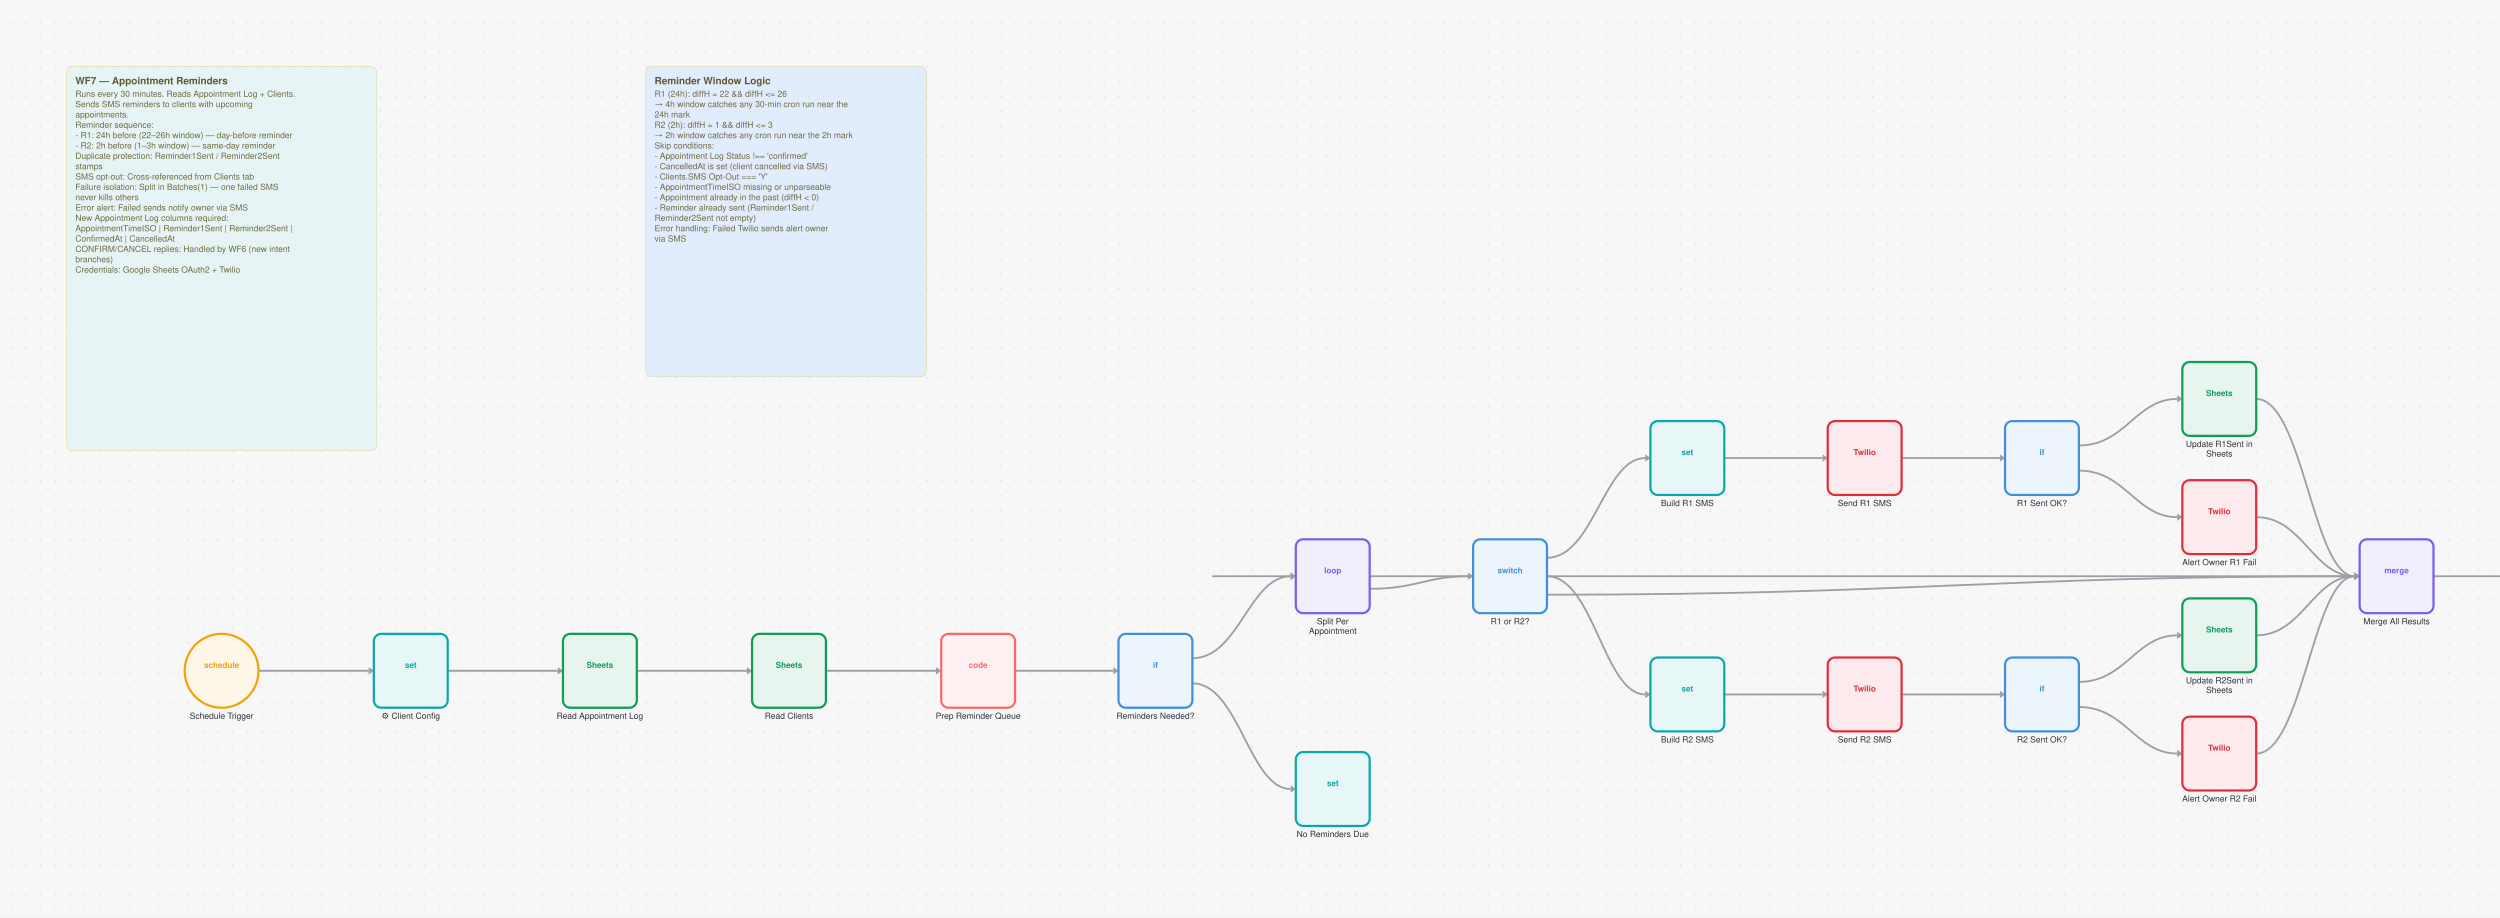
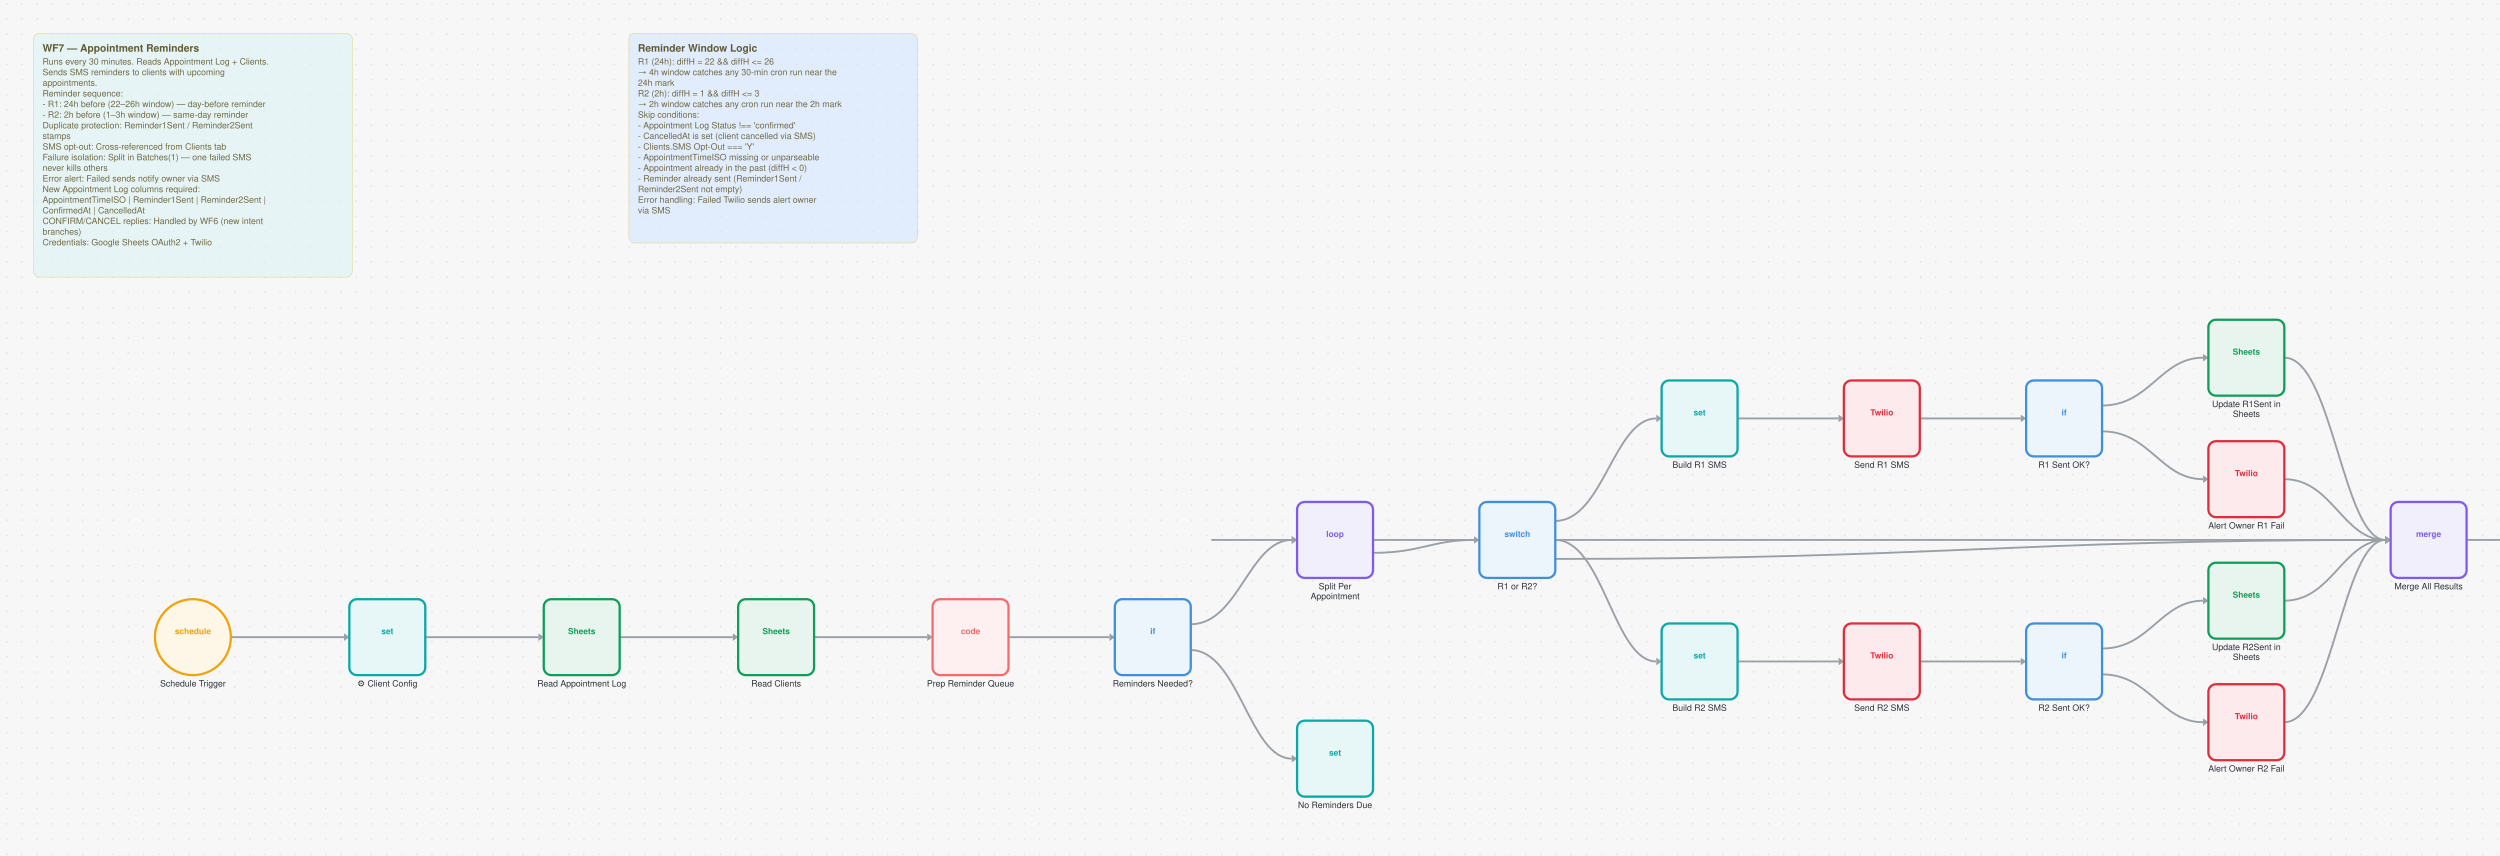
- <svg xmlns="http://www.w3.org/2000/svg" viewBox="-314 -650 3384 1242" width="1600" font-family="-apple-system,BlinkMacSystemFont,Segoe UI,Helvetica,Arial,sans-serif">
-   <rect x="-314" y="-650" width="3384" height="1242" fill="#f7f7f8" />
+ <svg xmlns="http://www.w3.org/2000/svg" viewBox="-268 -604.0 3292 1127.0" width="1600" font-family="-apple-system,BlinkMacSystemFont,Segoe UI,Helvetica,Arial,sans-serif">
+   <rect x="-268" y="-604.0" width="3292" height="1127.0" fill="#f7f7f8" />
  <defs>
    <pattern id="g" width="20" height="20" patternUnits="userSpaceOnUse">
      <circle cx="1" cy="1" r="1" fill="#dcdce0" />
    </pattern>
  </defs>
-   <rect x="-314" y="-650" width="3384" height="1242" fill="url(#g)" />
-   <rect x="-224" y="-560" width="420" height="520" rx="8" fill="#d9f2f2" fill-opacity="0.55" stroke="#d8cf7a" stroke-opacity="0.6" />
-   <text x="-212" y="-536" font-size="13.5" font-weight="700" fill="#5f5930">WF7 — Appointment Reminders</text>
-   <text x="-212" y="-519" font-size="11.5" fill="#6f6840">Runs every 30 minutes. Reads Appointment Log + Clients.</text>
-   <text x="-212" y="-505" font-size="11.5" fill="#6f6840">Sends SMS reminders to clients with upcoming</text>
-   <text x="-212" y="-491" font-size="11.5" fill="#6f6840">appointments.</text>
-   <text x="-212" y="-477" font-size="11.5" fill="#6f6840">Reminder sequence:</text>
-   <text x="-212" y="-463" font-size="11.5" fill="#6f6840">- R1: 24h before (22–26h window) — day-before reminder</text>
-   <text x="-212" y="-449" font-size="11.5" fill="#6f6840">- R2: 2h before (1–3h window) — same-day reminder</text>
-   <text x="-212" y="-435" font-size="11.5" fill="#6f6840">Duplicate protection: Reminder1Sent / Reminder2Sent</text>
-   <text x="-212" y="-421" font-size="11.5" fill="#6f6840">stamps</text>
-   <text x="-212" y="-407" font-size="11.5" fill="#6f6840">SMS opt-out: Cross-referenced from Clients tab</text>
-   <text x="-212" y="-393" font-size="11.5" fill="#6f6840">Failure isolation: Split in Batches(1) — one failed SMS</text>
-   <text x="-212" y="-379" font-size="11.5" fill="#6f6840">never kills others</text>
-   <text x="-212" y="-365" font-size="11.5" fill="#6f6840">Error alert: Failed sends notify owner via SMS</text>
-   <text x="-212" y="-351" font-size="11.5" fill="#6f6840">New Appointment Log columns required:</text>
-   <text x="-212" y="-337" font-size="11.5" fill="#6f6840">AppointmentTimeISO | Reminder1Sent | Reminder2Sent |</text>
-   <text x="-212" y="-323" font-size="11.5" fill="#6f6840">ConfirmedAt | CancelledAt</text>
-   <text x="-212" y="-309" font-size="11.5" fill="#6f6840">CONFIRM/CANCEL replies: Handled by WF6 (new intent</text>
-   <text x="-212" y="-295" font-size="11.5" fill="#6f6840">branches)</text>
-   <text x="-212" y="-281" font-size="11.5" fill="#6f6840">Credentials: Google Sheets OAuth2 + Twilio</text>
-   <rect x="560" y="-560" width="380" height="420" rx="8" fill="#cfe4ff" fill-opacity="0.55" stroke="#d8cf7a" stroke-opacity="0.6" />
-   <text x="572" y="-536" font-size="13.5" font-weight="700" fill="#5f5930">Reminder Window Logic</text>
-   <text x="572" y="-519" font-size="11.5" fill="#6f6840">R1 (24h): diffH = 22 &amp;&amp; diffH &lt;= 26</text>
-   <text x="572" y="-505" font-size="11.5" fill="#6f6840">→ 4h window catches any 30-min cron run near the</text>
-   <text x="572" y="-491" font-size="11.5" fill="#6f6840">24h mark</text>
-   <text x="572" y="-477" font-size="11.5" fill="#6f6840">R2 (2h): diffH = 1 &amp;&amp; diffH &lt;= 3</text>
-   <text x="572" y="-463" font-size="11.5" fill="#6f6840">→ 2h window catches any cron run near the 2h mark</text>
-   <text x="572" y="-449" font-size="11.5" fill="#6f6840">Skip conditions:</text>
-   <text x="572" y="-435" font-size="11.5" fill="#6f6840">- Appointment Log Status !== 'confirmed'</text>
-   <text x="572" y="-421" font-size="11.5" fill="#6f6840">- CancelledAt is set (client cancelled via SMS)</text>
-   <text x="572" y="-407" font-size="11.5" fill="#6f6840">- Clients.SMS Opt-Out === 'Y'</text>
-   <text x="572" y="-393" font-size="11.5" fill="#6f6840">- AppointmentTimeISO missing or unparseable</text>
-   <text x="572" y="-379" font-size="11.5" fill="#6f6840">- Appointment already in the past (diffH &lt; 0)</text>
-   <text x="572" y="-365" font-size="11.5" fill="#6f6840">- Reminder already sent (Reminder1Sent /</text>
-   <text x="572" y="-351" font-size="11.5" fill="#6f6840">Reminder2Sent not empty)</text>
-   <text x="572" y="-337" font-size="11.5" fill="#6f6840">Error handling: Failed Twilio sends alert owner</text>
-   <text x="572" y="-323" font-size="11.5" fill="#6f6840">via SMS</text>
+   <rect x="-268" y="-604.0" width="3292" height="1127.0" fill="url(#g)" />
+   <rect x="-224" y="-560.0" width="420" height="321" rx="8" fill="#d9f2f2" fill-opacity="0.55" stroke="#d8cf7a" stroke-opacity="0.6" />
+   <text x="-212" y="-536.0" font-size="13.5" font-weight="700" fill="#5f5930">WF7 — Appointment Reminders</text>
+   <text x="-212" y="-519.0" font-size="11.5" fill="#6f6840">Runs every 30 minutes. Reads Appointment Log + Clients.</text>
+   <text x="-212" y="-505.0" font-size="11.5" fill="#6f6840">Sends SMS reminders to clients with upcoming</text>
+   <text x="-212" y="-491.0" font-size="11.5" fill="#6f6840">appointments.</text>
+   <text x="-212" y="-477.0" font-size="11.5" fill="#6f6840">Reminder sequence:</text>
+   <text x="-212" y="-463.0" font-size="11.5" fill="#6f6840">- R1: 24h before (22–26h window) — day-before reminder</text>
+   <text x="-212" y="-449.0" font-size="11.5" fill="#6f6840">- R2: 2h before (1–3h window) — same-day reminder</text>
+   <text x="-212" y="-435.0" font-size="11.5" fill="#6f6840">Duplicate protection: Reminder1Sent / Reminder2Sent</text>
+   <text x="-212" y="-421.0" font-size="11.5" fill="#6f6840">stamps</text>
+   <text x="-212" y="-407.0" font-size="11.5" fill="#6f6840">SMS opt-out: Cross-referenced from Clients tab</text>
+   <text x="-212" y="-393.0" font-size="11.5" fill="#6f6840">Failure isolation: Split in Batches(1) — one failed SMS</text>
+   <text x="-212" y="-379.0" font-size="11.5" fill="#6f6840">never kills others</text>
+   <text x="-212" y="-365.0" font-size="11.5" fill="#6f6840">Error alert: Failed sends notify owner via SMS</text>
+   <text x="-212" y="-351.0" font-size="11.5" fill="#6f6840">New Appointment Log columns required:</text>
+   <text x="-212" y="-337.0" font-size="11.5" fill="#6f6840">AppointmentTimeISO | Reminder1Sent | Reminder2Sent |</text>
+   <text x="-212" y="-323.0" font-size="11.5" fill="#6f6840">ConfirmedAt | CancelledAt</text>
+   <text x="-212" y="-309.0" font-size="11.5" fill="#6f6840">CONFIRM/CANCEL replies: Handled by WF6 (new intent</text>
+   <text x="-212" y="-295.0" font-size="11.5" fill="#6f6840">branches)</text>
+   <text x="-212" y="-281.0" font-size="11.5" fill="#6f6840">Credentials: Google Sheets OAuth2 + Twilio</text>
+   <rect x="560" y="-560.0" width="380" height="276" rx="8" fill="#cfe4ff" fill-opacity="0.55" stroke="#d8cf7a" stroke-opacity="0.6" />
+   <text x="572" y="-536.0" font-size="13.5" font-weight="700" fill="#5f5930">Reminder Window Logic</text>
+   <text x="572" y="-519.0" font-size="11.5" fill="#6f6840">R1 (24h): diffH = 22 &amp;&amp; diffH &lt;= 26</text>
+   <text x="572" y="-505.0" font-size="11.5" fill="#6f6840">→ 4h window catches any 30-min cron run near the</text>
+   <text x="572" y="-491.0" font-size="11.5" fill="#6f6840">24h mark</text>
+   <text x="572" y="-477.0" font-size="11.5" fill="#6f6840">R2 (2h): diffH = 1 &amp;&amp; diffH &lt;= 3</text>
+   <text x="572" y="-463.0" font-size="11.5" fill="#6f6840">→ 2h window catches any cron run near the 2h mark</text>
+   <text x="572" y="-449.0" font-size="11.5" fill="#6f6840">Skip conditions:</text>
+   <text x="572" y="-435.0" font-size="11.5" fill="#6f6840">- Appointment Log Status !== 'confirmed'</text>
+   <text x="572" y="-421.0" font-size="11.5" fill="#6f6840">- CancelledAt is set (client cancelled via SMS)</text>
+   <text x="572" y="-407.0" font-size="11.5" fill="#6f6840">- Clients.SMS Opt-Out === 'Y'</text>
+   <text x="572" y="-393.0" font-size="11.5" fill="#6f6840">- AppointmentTimeISO missing or unparseable</text>
+   <text x="572" y="-379.0" font-size="11.5" fill="#6f6840">- Appointment already in the past (diffH &lt; 0)</text>
+   <text x="572" y="-365.0" font-size="11.5" fill="#6f6840">- Reminder already sent (Reminder1Sent /</text>
+   <text x="572" y="-351.0" font-size="11.5" fill="#6f6840">Reminder2Sent not empty)</text>
+   <text x="572" y="-337.0" font-size="11.5" fill="#6f6840">Error handling: Failed Twilio sends alert owner</text>
+   <text x="572" y="-323.0" font-size="11.5" fill="#6f6840">via SMS</text>
  <g fill="none" stroke="#9aa0a6" stroke-width="2.5">
-     <path d="M36,258 C106,258 122,258 185,258" />
-     <path d="M185,253 L192,258 L185,263" fill="#9aa0a6" stroke="none" />
-     <path d="M292,258 C362,258 378,258 441,258" />
-     <path d="M441,253 L448,258 L441,263" fill="#9aa0a6" stroke="none" />
-     <path d="M548,258 C618,258 634,258 697,258" />
-     <path d="M697,253 L704,258 L697,263" fill="#9aa0a6" stroke="none" />
-     <path d="M804,258 C874,258 890,258 953,258" />
-     <path d="M953,253 L960,258 L953,263" fill="#9aa0a6" stroke="none" />
-     <path d="M1060,258 C1123,258 1137,258 1193,258" />
-     <path d="M1193,253 L1200,258 L1193,263" fill="#9aa0a6" stroke="none" />
-     <path d="M1300,241 C1363,241 1377,130 1433,130" />
-     <path d="M1433,125 L1440,130 L1433,135" fill="#9aa0a6" stroke="none" />
-     <path d="M1300,275 C1363,275 1377,418 1433,418" />
-     <path d="M1433,413 L1440,418 L1433,423" fill="#9aa0a6" stroke="none" />
-     <path d="M1540,147 C1603,147 1617,130 1673,130" />
-     <path d="M1673,125 L1680,130 L1673,135" fill="#9aa0a6" stroke="none" />
-     <path d="M1780,105 C1843,105 1857,-30 1913,-30" />
-     <path d="M1913,-35 L1920,-30 L1913,-25" fill="#9aa0a6" stroke="none" />
-     <path d="M1780,130 C1843,130 1857,290 1913,290" />
-     <path d="M1913,285 L1920,290 L1913,295" fill="#9aa0a6" stroke="none" />
-     <path d="M1780,155 C2275,155 2385,130 2873,130" />
-     <path d="M2873,125 L2880,130 L2873,135" fill="#9aa0a6" stroke="none" />
-     <path d="M2020,-30 C2083,-30 2097,-30 2153,-30" />
-     <path d="M2153,-35 L2160,-30 L2153,-25" fill="#9aa0a6" stroke="none" />
-     <path d="M2260,-30 C2323,-30 2337,-30 2393,-30" />
-     <path d="M2393,-35 L2400,-30 L2393,-25" fill="#9aa0a6" stroke="none" />
-     <path d="M2500,-47 C2563,-47 2577,-110 2633,-110" />
-     <path d="M2633,-115 L2640,-110 L2633,-105" fill="#9aa0a6" stroke="none" />
-     <path d="M2500,-13 C2563,-13 2577,50 2633,50" />
-     <path d="M2633,45 L2640,50 L2633,55" fill="#9aa0a6" stroke="none" />
-     <path d="M2740,-110 C2803,-110 2817,130 2873,130" />
-     <path d="M2873,125 L2880,130 L2873,135" fill="#9aa0a6" stroke="none" />
-     <path d="M2740,50 C2803,50 2817,130 2873,130" />
-     <path d="M2873,125 L2880,130 L2873,135" fill="#9aa0a6" stroke="none" />
-     <path d="M2020,290 C2083,290 2097,290 2153,290" />
-     <path d="M2153,285 L2160,290 L2153,295" fill="#9aa0a6" stroke="none" />
-     <path d="M2260,290 C2323,290 2337,290 2393,290" />
-     <path d="M2393,285 L2400,290 L2393,295" fill="#9aa0a6" stroke="none" />
-     <path d="M2500,273 C2563,273 2577,210 2633,210" />
-     <path d="M2633,205 L2640,210 L2633,215" fill="#9aa0a6" stroke="none" />
-     <path d="M2500,307 C2563,307 2577,370 2633,370" />
-     <path d="M2633,365 L2640,370 L2633,375" fill="#9aa0a6" stroke="none" />
-     <path d="M2740,210 C2803,210 2817,130 2873,130" />
-     <path d="M2873,125 L2880,130 L2873,135" fill="#9aa0a6" stroke="none" />
-     <path d="M2740,370 C2803,370 2817,130 2873,130" />
-     <path d="M2873,125 L2880,130 L2873,135" fill="#9aa0a6" stroke="none" />
-     <path d="M2980,130 C3673,130 747,130 1433,130" />
-     <path d="M1433,125 L1440,130 L1433,135" fill="#9aa0a6" stroke="none" />
+     <path d="M36,235 C106,235 122,235 185,235" />
+     <path d="M185,230 L192,235 L185,240" fill="#9aa0a6" stroke="none" />
+     <path d="M292,235 C362,235 378,235 441,235" />
+     <path d="M441,230 L448,235 L441,240" fill="#9aa0a6" stroke="none" />
+     <path d="M548,235 C618,235 634,235 697,235" />
+     <path d="M697,230 L704,235 L697,240" fill="#9aa0a6" stroke="none" />
+     <path d="M804,235 C874,235 890,235 953,235" />
+     <path d="M953,230 L960,235 L953,240" fill="#9aa0a6" stroke="none" />
+     <path d="M1060,235 C1123,235 1137,235 1193,235" />
+     <path d="M1193,230 L1200,235 L1193,240" fill="#9aa0a6" stroke="none" />
+     <path d="M1300,218 C1363,218 1377,107 1433,107" />
+     <path d="M1433,102 L1440,107 L1433,112" fill="#9aa0a6" stroke="none" />
+     <path d="M1300,252 C1363,252 1377,395 1433,395" />
+     <path d="M1433,390 L1440,395 L1433,400" fill="#9aa0a6" stroke="none" />
+     <path d="M1540,124 C1603,124 1617,107 1673,107" />
+     <path d="M1673,102 L1680,107 L1673,112" fill="#9aa0a6" stroke="none" />
+     <path d="M1780,82 C1843,82 1857,-53 1913,-53" />
+     <path d="M1913,-58 L1920,-53 L1913,-48" fill="#9aa0a6" stroke="none" />
+     <path d="M1780,107 C1843,107 1857,267 1913,267" />
+     <path d="M1913,262 L1920,267 L1913,272" fill="#9aa0a6" stroke="none" />
+     <path d="M1780,132 C2275,132 2385,107 2873,107" />
+     <path d="M2873,102 L2880,107 L2873,112" fill="#9aa0a6" stroke="none" />
+     <path d="M2020,-53 C2083,-53 2097,-53 2153,-53" />
+     <path d="M2153,-58 L2160,-53 L2153,-48" fill="#9aa0a6" stroke="none" />
+     <path d="M2260,-53 C2323,-53 2337,-53 2393,-53" />
+     <path d="M2393,-58 L2400,-53 L2393,-48" fill="#9aa0a6" stroke="none" />
+     <path d="M2500,-70 C2563,-70 2577,-133 2633,-133" />
+     <path d="M2633,-138 L2640,-133 L2633,-128" fill="#9aa0a6" stroke="none" />
+     <path d="M2500,-36 C2563,-36 2577,27 2633,27" />
+     <path d="M2633,22 L2640,27 L2633,32" fill="#9aa0a6" stroke="none" />
+     <path d="M2740,-133 C2803,-133 2817,107 2873,107" />
+     <path d="M2873,102 L2880,107 L2873,112" fill="#9aa0a6" stroke="none" />
+     <path d="M2740,27 C2803,27 2817,107 2873,107" />
+     <path d="M2873,102 L2880,107 L2873,112" fill="#9aa0a6" stroke="none" />
+     <path d="M2020,267 C2083,267 2097,267 2153,267" />
+     <path d="M2153,262 L2160,267 L2153,272" fill="#9aa0a6" stroke="none" />
+     <path d="M2260,267 C2323,267 2337,267 2393,267" />
+     <path d="M2393,262 L2400,267 L2393,272" fill="#9aa0a6" stroke="none" />
+     <path d="M2500,250 C2563,250 2577,187 2633,187" />
+     <path d="M2633,182 L2640,187 L2633,192" fill="#9aa0a6" stroke="none" />
+     <path d="M2500,284 C2563,284 2577,347 2633,347" />
+     <path d="M2633,342 L2640,347 L2633,352" fill="#9aa0a6" stroke="none" />
+     <path d="M2740,187 C2803,187 2817,107 2873,107" />
+     <path d="M2873,102 L2880,107 L2873,112" fill="#9aa0a6" stroke="none" />
+     <path d="M2740,347 C2803,347 2817,107 2873,107" />
+     <path d="M2873,102 L2880,107 L2873,112" fill="#9aa0a6" stroke="none" />
+     <path d="M2980,107 C3673,107 747,107 1433,107" />
+     <path d="M1433,102 L1440,107 L1433,112" fill="#9aa0a6" stroke="none" />
  </g>
-   <rect x="-64" y="208" width="100" height="100" rx="50" fill="#ffffff" stroke="#f0a30a" stroke-width="3" />
-   <rect x="-64" y="208" width="100" height="100" rx="50" fill="#f0a30a" fill-opacity="0.10" />
-   <text x="-14.0" y="254.0" font-size="11" text-anchor="middle" fill="#f0a30a" font-weight="700">schedule</text>
-   <text x="-14.0" y="323" font-size="11.5" text-anchor="middle" fill="#2b2f36">Schedule Trigger</text>
-   <rect x="192" y="208" width="100" height="100" rx="10" fill="#ffffff" stroke="#0aa8a7" stroke-width="3" />
-   <rect x="192" y="208" width="100" height="100" rx="10" fill="#0aa8a7" fill-opacity="0.10" />
-   <text x="242.0" y="254.0" font-size="11" text-anchor="middle" fill="#0aa8a7" font-weight="700">set</text>
-   <text x="242.0" y="323" font-size="11.5" text-anchor="middle" fill="#2b2f36">⚙️ Client Config</text>
-   <rect x="448" y="208" width="100" height="100" rx="10" fill="#ffffff" stroke="#0f9d58" stroke-width="3" />
-   <rect x="448" y="208" width="100" height="100" rx="10" fill="#0f9d58" fill-opacity="0.10" />
-   <text x="498.0" y="254.0" font-size="11" text-anchor="middle" fill="#0f9d58" font-weight="700">Sheets</text>
-   <text x="498.0" y="323" font-size="11.5" text-anchor="middle" fill="#2b2f36">Read Appointment Log</text>
-   <rect x="704" y="208" width="100" height="100" rx="10" fill="#ffffff" stroke="#0f9d58" stroke-width="3" />
-   <rect x="704" y="208" width="100" height="100" rx="10" fill="#0f9d58" fill-opacity="0.10" />
-   <text x="754.0" y="254.0" font-size="11" text-anchor="middle" fill="#0f9d58" font-weight="700">Sheets</text>
-   <text x="754.0" y="323" font-size="11.5" text-anchor="middle" fill="#2b2f36">Read Clients</text>
-   <rect x="960" y="208" width="100" height="100" rx="10" fill="#ffffff" stroke="#f56b6b" stroke-width="3" />
-   <rect x="960" y="208" width="100" height="100" rx="10" fill="#f56b6b" fill-opacity="0.10" />
-   <text x="1010.0" y="254.0" font-size="11" text-anchor="middle" fill="#f56b6b" font-weight="700">code</text>
-   <text x="1010.0" y="323" font-size="11.5" text-anchor="middle" fill="#2b2f36">Prep Reminder Queue</text>
-   <rect x="1200" y="208" width="100" height="100" rx="10" fill="#ffffff" stroke="#408fdd" stroke-width="3" />
-   <rect x="1200" y="208" width="100" height="100" rx="10" fill="#408fdd" fill-opacity="0.10" />
-   <text x="1250.0" y="254.0" font-size="11" text-anchor="middle" fill="#408fdd" font-weight="700">if</text>
-   <text x="1250.0" y="323" font-size="11.5" text-anchor="middle" fill="#2b2f36">Reminders Needed?</text>
-   <rect x="1440" y="368" width="100" height="100" rx="10" fill="#ffffff" stroke="#0aa8a7" stroke-width="3" />
-   <rect x="1440" y="368" width="100" height="100" rx="10" fill="#0aa8a7" fill-opacity="0.10" />
-   <text x="1490.0" y="414.0" font-size="11" text-anchor="middle" fill="#0aa8a7" font-weight="700">set</text>
-   <text x="1490.0" y="483" font-size="11.5" text-anchor="middle" fill="#2b2f36">No Reminders Due</text>
-   <rect x="1440" y="80" width="100" height="100" rx="10" fill="#ffffff" stroke="#7d5bed" stroke-width="3" />
-   <rect x="1440" y="80" width="100" height="100" rx="10" fill="#7d5bed" fill-opacity="0.10" />
-   <text x="1490.0" y="126.0" font-size="11" text-anchor="middle" fill="#7d5bed" font-weight="700">loop</text>
-   <text x="1490.0" y="195" font-size="11.5" text-anchor="middle" fill="#2b2f36">Split Per</text>
-   <text x="1490.0" y="208" font-size="11.5" text-anchor="middle" fill="#2b2f36">Appointment</text>
-   <rect x="1680" y="80" width="100" height="100" rx="10" fill="#ffffff" stroke="#408fdd" stroke-width="3" />
-   <rect x="1680" y="80" width="100" height="100" rx="10" fill="#408fdd" fill-opacity="0.10" />
-   <text x="1730.0" y="126.0" font-size="11" text-anchor="middle" fill="#408fdd" font-weight="700">switch</text>
-   <text x="1730.0" y="195" font-size="11.5" text-anchor="middle" fill="#2b2f36">R1 or R2?</text>
-   <rect x="1920" y="-80" width="100" height="100" rx="10" fill="#ffffff" stroke="#0aa8a7" stroke-width="3" />
-   <rect x="1920" y="-80" width="100" height="100" rx="10" fill="#0aa8a7" fill-opacity="0.10" />
-   <text x="1970.0" y="-34.0" font-size="11" text-anchor="middle" fill="#0aa8a7" font-weight="700">set</text>
-   <text x="1970.0" y="35" font-size="11.5" text-anchor="middle" fill="#2b2f36">Build R1 SMS</text>
-   <rect x="2160" y="-80" width="100" height="100" rx="10" fill="#ffffff" stroke="#e02d3c" stroke-width="3" />
-   <rect x="2160" y="-80" width="100" height="100" rx="10" fill="#e02d3c" fill-opacity="0.10" />
-   <text x="2210.0" y="-34.0" font-size="11" text-anchor="middle" fill="#e02d3c" font-weight="700">Twilio</text>
-   <text x="2210.0" y="35" font-size="11.5" text-anchor="middle" fill="#2b2f36">Send R1 SMS</text>
-   <rect x="2400" y="-80" width="100" height="100" rx="10" fill="#ffffff" stroke="#408fdd" stroke-width="3" />
-   <rect x="2400" y="-80" width="100" height="100" rx="10" fill="#408fdd" fill-opacity="0.10" />
-   <text x="2450.0" y="-34.0" font-size="11" text-anchor="middle" fill="#408fdd" font-weight="700">if</text>
-   <text x="2450.0" y="35" font-size="11.5" text-anchor="middle" fill="#2b2f36">R1 Sent OK?</text>
-   <rect x="2640" y="-160" width="100" height="100" rx="10" fill="#ffffff" stroke="#0f9d58" stroke-width="3" />
-   <rect x="2640" y="-160" width="100" height="100" rx="10" fill="#0f9d58" fill-opacity="0.10" />
-   <text x="2690.0" y="-114.0" font-size="11" text-anchor="middle" fill="#0f9d58" font-weight="700">Sheets</text>
-   <text x="2690.0" y="-45" font-size="11.5" text-anchor="middle" fill="#2b2f36">Update R1Sent in</text>
-   <text x="2690.0" y="-32" font-size="11.5" text-anchor="middle" fill="#2b2f36">Sheets</text>
-   <rect x="2640" y="0" width="100" height="100" rx="10" fill="#ffffff" stroke="#e02d3c" stroke-width="3" />
-   <rect x="2640" y="0" width="100" height="100" rx="10" fill="#e02d3c" fill-opacity="0.10" />
-   <text x="2690.0" y="46.0" font-size="11" text-anchor="middle" fill="#e02d3c" font-weight="700">Twilio</text>
-   <text x="2690.0" y="115" font-size="11.5" text-anchor="middle" fill="#2b2f36">Alert Owner R1 Fail</text>
-   <rect x="1920" y="240" width="100" height="100" rx="10" fill="#ffffff" stroke="#0aa8a7" stroke-width="3" />
-   <rect x="1920" y="240" width="100" height="100" rx="10" fill="#0aa8a7" fill-opacity="0.10" />
-   <text x="1970.0" y="286.0" font-size="11" text-anchor="middle" fill="#0aa8a7" font-weight="700">set</text>
-   <text x="1970.0" y="355" font-size="11.5" text-anchor="middle" fill="#2b2f36">Build R2 SMS</text>
-   <rect x="2160" y="240" width="100" height="100" rx="10" fill="#ffffff" stroke="#e02d3c" stroke-width="3" />
-   <rect x="2160" y="240" width="100" height="100" rx="10" fill="#e02d3c" fill-opacity="0.10" />
-   <text x="2210.0" y="286.0" font-size="11" text-anchor="middle" fill="#e02d3c" font-weight="700">Twilio</text>
-   <text x="2210.0" y="355" font-size="11.5" text-anchor="middle" fill="#2b2f36">Send R2 SMS</text>
-   <rect x="2400" y="240" width="100" height="100" rx="10" fill="#ffffff" stroke="#408fdd" stroke-width="3" />
-   <rect x="2400" y="240" width="100" height="100" rx="10" fill="#408fdd" fill-opacity="0.10" />
-   <text x="2450.0" y="286.0" font-size="11" text-anchor="middle" fill="#408fdd" font-weight="700">if</text>
-   <text x="2450.0" y="355" font-size="11.5" text-anchor="middle" fill="#2b2f36">R2 Sent OK?</text>
-   <rect x="2640" y="160" width="100" height="100" rx="10" fill="#ffffff" stroke="#0f9d58" stroke-width="3" />
-   <rect x="2640" y="160" width="100" height="100" rx="10" fill="#0f9d58" fill-opacity="0.10" />
-   <text x="2690.0" y="206.0" font-size="11" text-anchor="middle" fill="#0f9d58" font-weight="700">Sheets</text>
-   <text x="2690.0" y="275" font-size="11.5" text-anchor="middle" fill="#2b2f36">Update R2Sent in</text>
-   <text x="2690.0" y="288" font-size="11.5" text-anchor="middle" fill="#2b2f36">Sheets</text>
-   <rect x="2640" y="320" width="100" height="100" rx="10" fill="#ffffff" stroke="#e02d3c" stroke-width="3" />
-   <rect x="2640" y="320" width="100" height="100" rx="10" fill="#e02d3c" fill-opacity="0.10" />
-   <text x="2690.0" y="366.0" font-size="11" text-anchor="middle" fill="#e02d3c" font-weight="700">Twilio</text>
-   <text x="2690.0" y="435" font-size="11.5" text-anchor="middle" fill="#2b2f36">Alert Owner R2 Fail</text>
-   <rect x="2880" y="80" width="100" height="100" rx="10" fill="#ffffff" stroke="#7d5bed" stroke-width="3" />
-   <rect x="2880" y="80" width="100" height="100" rx="10" fill="#7d5bed" fill-opacity="0.10" />
-   <text x="2930.0" y="126.0" font-size="11" text-anchor="middle" fill="#7d5bed" font-weight="700">merge</text>
-   <text x="2930.0" y="195" font-size="11.5" text-anchor="middle" fill="#2b2f36">Merge All Results</text>
+   <rect x="-64" y="185.0" width="100" height="100" rx="50" fill="#ffffff" stroke="#f0a30a" stroke-width="3" />
+   <rect x="-64" y="185.0" width="100" height="100" rx="50" fill="#f0a30a" fill-opacity="0.10" />
+   <text x="-14.0" y="231.0" font-size="11" text-anchor="middle" fill="#f0a30a" font-weight="700">schedule</text>
+   <text x="-14.0" y="300.0" font-size="11.5" text-anchor="middle" fill="#2b2f36">Schedule Trigger</text>
+   <rect x="192" y="185.0" width="100" height="100" rx="10" fill="#ffffff" stroke="#0aa8a7" stroke-width="3" />
+   <rect x="192" y="185.0" width="100" height="100" rx="10" fill="#0aa8a7" fill-opacity="0.10" />
+   <text x="242.0" y="231.0" font-size="11" text-anchor="middle" fill="#0aa8a7" font-weight="700">set</text>
+   <text x="242.0" y="300.0" font-size="11.5" text-anchor="middle" fill="#2b2f36">⚙️ Client Config</text>
+   <rect x="448" y="185.0" width="100" height="100" rx="10" fill="#ffffff" stroke="#0f9d58" stroke-width="3" />
+   <rect x="448" y="185.0" width="100" height="100" rx="10" fill="#0f9d58" fill-opacity="0.10" />
+   <text x="498.0" y="231.0" font-size="11" text-anchor="middle" fill="#0f9d58" font-weight="700">Sheets</text>
+   <text x="498.0" y="300.0" font-size="11.5" text-anchor="middle" fill="#2b2f36">Read Appointment Log</text>
+   <rect x="704" y="185.0" width="100" height="100" rx="10" fill="#ffffff" stroke="#0f9d58" stroke-width="3" />
+   <rect x="704" y="185.0" width="100" height="100" rx="10" fill="#0f9d58" fill-opacity="0.10" />
+   <text x="754.0" y="231.0" font-size="11" text-anchor="middle" fill="#0f9d58" font-weight="700">Sheets</text>
+   <text x="754.0" y="300.0" font-size="11.5" text-anchor="middle" fill="#2b2f36">Read Clients</text>
+   <rect x="960" y="185.0" width="100" height="100" rx="10" fill="#ffffff" stroke="#f56b6b" stroke-width="3" />
+   <rect x="960" y="185.0" width="100" height="100" rx="10" fill="#f56b6b" fill-opacity="0.10" />
+   <text x="1010.0" y="231.0" font-size="11" text-anchor="middle" fill="#f56b6b" font-weight="700">code</text>
+   <text x="1010.0" y="300.0" font-size="11.5" text-anchor="middle" fill="#2b2f36">Prep Reminder Queue</text>
+   <rect x="1200" y="185.0" width="100" height="100" rx="10" fill="#ffffff" stroke="#408fdd" stroke-width="3" />
+   <rect x="1200" y="185.0" width="100" height="100" rx="10" fill="#408fdd" fill-opacity="0.10" />
+   <text x="1250.0" y="231.0" font-size="11" text-anchor="middle" fill="#408fdd" font-weight="700">if</text>
+   <text x="1250.0" y="300.0" font-size="11.5" text-anchor="middle" fill="#2b2f36">Reminders Needed?</text>
+   <rect x="1440" y="345.0" width="100" height="100" rx="10" fill="#ffffff" stroke="#0aa8a7" stroke-width="3" />
+   <rect x="1440" y="345.0" width="100" height="100" rx="10" fill="#0aa8a7" fill-opacity="0.10" />
+   <text x="1490.0" y="391.0" font-size="11" text-anchor="middle" fill="#0aa8a7" font-weight="700">set</text>
+   <text x="1490.0" y="460.0" font-size="11.5" text-anchor="middle" fill="#2b2f36">No Reminders Due</text>
+   <rect x="1440" y="57.0" width="100" height="100" rx="10" fill="#ffffff" stroke="#7d5bed" stroke-width="3" />
+   <rect x="1440" y="57.0" width="100" height="100" rx="10" fill="#7d5bed" fill-opacity="0.10" />
+   <text x="1490.0" y="103.0" font-size="11" text-anchor="middle" fill="#7d5bed" font-weight="700">loop</text>
+   <text x="1490.0" y="172.0" font-size="11.5" text-anchor="middle" fill="#2b2f36">Split Per</text>
+   <text x="1490.0" y="185.0" font-size="11.5" text-anchor="middle" fill="#2b2f36">Appointment</text>
+   <rect x="1680" y="57.0" width="100" height="100" rx="10" fill="#ffffff" stroke="#408fdd" stroke-width="3" />
+   <rect x="1680" y="57.0" width="100" height="100" rx="10" fill="#408fdd" fill-opacity="0.10" />
+   <text x="1730.0" y="103.0" font-size="11" text-anchor="middle" fill="#408fdd" font-weight="700">switch</text>
+   <text x="1730.0" y="172.0" font-size="11.5" text-anchor="middle" fill="#2b2f36">R1 or R2?</text>
+   <rect x="1920" y="-103.0" width="100" height="100" rx="10" fill="#ffffff" stroke="#0aa8a7" stroke-width="3" />
+   <rect x="1920" y="-103.0" width="100" height="100" rx="10" fill="#0aa8a7" fill-opacity="0.10" />
+   <text x="1970.0" y="-57.0" font-size="11" text-anchor="middle" fill="#0aa8a7" font-weight="700">set</text>
+   <text x="1970.0" y="12.0" font-size="11.5" text-anchor="middle" fill="#2b2f36">Build R1 SMS</text>
+   <rect x="2160" y="-103.0" width="100" height="100" rx="10" fill="#ffffff" stroke="#e02d3c" stroke-width="3" />
+   <rect x="2160" y="-103.0" width="100" height="100" rx="10" fill="#e02d3c" fill-opacity="0.10" />
+   <text x="2210.0" y="-57.0" font-size="11" text-anchor="middle" fill="#e02d3c" font-weight="700">Twilio</text>
+   <text x="2210.0" y="12.0" font-size="11.5" text-anchor="middle" fill="#2b2f36">Send R1 SMS</text>
+   <rect x="2400" y="-103.0" width="100" height="100" rx="10" fill="#ffffff" stroke="#408fdd" stroke-width="3" />
+   <rect x="2400" y="-103.0" width="100" height="100" rx="10" fill="#408fdd" fill-opacity="0.10" />
+   <text x="2450.0" y="-57.0" font-size="11" text-anchor="middle" fill="#408fdd" font-weight="700">if</text>
+   <text x="2450.0" y="12.0" font-size="11.5" text-anchor="middle" fill="#2b2f36">R1 Sent OK?</text>
+   <rect x="2640" y="-183.0" width="100" height="100" rx="10" fill="#ffffff" stroke="#0f9d58" stroke-width="3" />
+   <rect x="2640" y="-183.0" width="100" height="100" rx="10" fill="#0f9d58" fill-opacity="0.10" />
+   <text x="2690.0" y="-137.0" font-size="11" text-anchor="middle" fill="#0f9d58" font-weight="700">Sheets</text>
+   <text x="2690.0" y="-68.0" font-size="11.5" text-anchor="middle" fill="#2b2f36">Update R1Sent in</text>
+   <text x="2690.0" y="-55.0" font-size="11.5" text-anchor="middle" fill="#2b2f36">Sheets</text>
+   <rect x="2640" y="-23.0" width="100" height="100" rx="10" fill="#ffffff" stroke="#e02d3c" stroke-width="3" />
+   <rect x="2640" y="-23.0" width="100" height="100" rx="10" fill="#e02d3c" fill-opacity="0.10" />
+   <text x="2690.0" y="23.0" font-size="11" text-anchor="middle" fill="#e02d3c" font-weight="700">Twilio</text>
+   <text x="2690.0" y="92.0" font-size="11.5" text-anchor="middle" fill="#2b2f36">Alert Owner R1 Fail</text>
+   <rect x="1920" y="217.0" width="100" height="100" rx="10" fill="#ffffff" stroke="#0aa8a7" stroke-width="3" />
+   <rect x="1920" y="217.0" width="100" height="100" rx="10" fill="#0aa8a7" fill-opacity="0.10" />
+   <text x="1970.0" y="263.0" font-size="11" text-anchor="middle" fill="#0aa8a7" font-weight="700">set</text>
+   <text x="1970.0" y="332.0" font-size="11.5" text-anchor="middle" fill="#2b2f36">Build R2 SMS</text>
+   <rect x="2160" y="217.0" width="100" height="100" rx="10" fill="#ffffff" stroke="#e02d3c" stroke-width="3" />
+   <rect x="2160" y="217.0" width="100" height="100" rx="10" fill="#e02d3c" fill-opacity="0.10" />
+   <text x="2210.0" y="263.0" font-size="11" text-anchor="middle" fill="#e02d3c" font-weight="700">Twilio</text>
+   <text x="2210.0" y="332.0" font-size="11.5" text-anchor="middle" fill="#2b2f36">Send R2 SMS</text>
+   <rect x="2400" y="217.0" width="100" height="100" rx="10" fill="#ffffff" stroke="#408fdd" stroke-width="3" />
+   <rect x="2400" y="217.0" width="100" height="100" rx="10" fill="#408fdd" fill-opacity="0.10" />
+   <text x="2450.0" y="263.0" font-size="11" text-anchor="middle" fill="#408fdd" font-weight="700">if</text>
+   <text x="2450.0" y="332.0" font-size="11.5" text-anchor="middle" fill="#2b2f36">R2 Sent OK?</text>
+   <rect x="2640" y="137.0" width="100" height="100" rx="10" fill="#ffffff" stroke="#0f9d58" stroke-width="3" />
+   <rect x="2640" y="137.0" width="100" height="100" rx="10" fill="#0f9d58" fill-opacity="0.10" />
+   <text x="2690.0" y="183.0" font-size="11" text-anchor="middle" fill="#0f9d58" font-weight="700">Sheets</text>
+   <text x="2690.0" y="252.0" font-size="11.5" text-anchor="middle" fill="#2b2f36">Update R2Sent in</text>
+   <text x="2690.0" y="265.0" font-size="11.5" text-anchor="middle" fill="#2b2f36">Sheets</text>
+   <rect x="2640" y="297.0" width="100" height="100" rx="10" fill="#ffffff" stroke="#e02d3c" stroke-width="3" />
+   <rect x="2640" y="297.0" width="100" height="100" rx="10" fill="#e02d3c" fill-opacity="0.10" />
+   <text x="2690.0" y="343.0" font-size="11" text-anchor="middle" fill="#e02d3c" font-weight="700">Twilio</text>
+   <text x="2690.0" y="412.0" font-size="11.5" text-anchor="middle" fill="#2b2f36">Alert Owner R2 Fail</text>
+   <rect x="2880" y="57.0" width="100" height="100" rx="10" fill="#ffffff" stroke="#7d5bed" stroke-width="3" />
+   <rect x="2880" y="57.0" width="100" height="100" rx="10" fill="#7d5bed" fill-opacity="0.10" />
+   <text x="2930.0" y="103.0" font-size="11" text-anchor="middle" fill="#7d5bed" font-weight="700">merge</text>
+   <text x="2930.0" y="172.0" font-size="11.5" text-anchor="middle" fill="#2b2f36">Merge All Results</text>
</svg>
